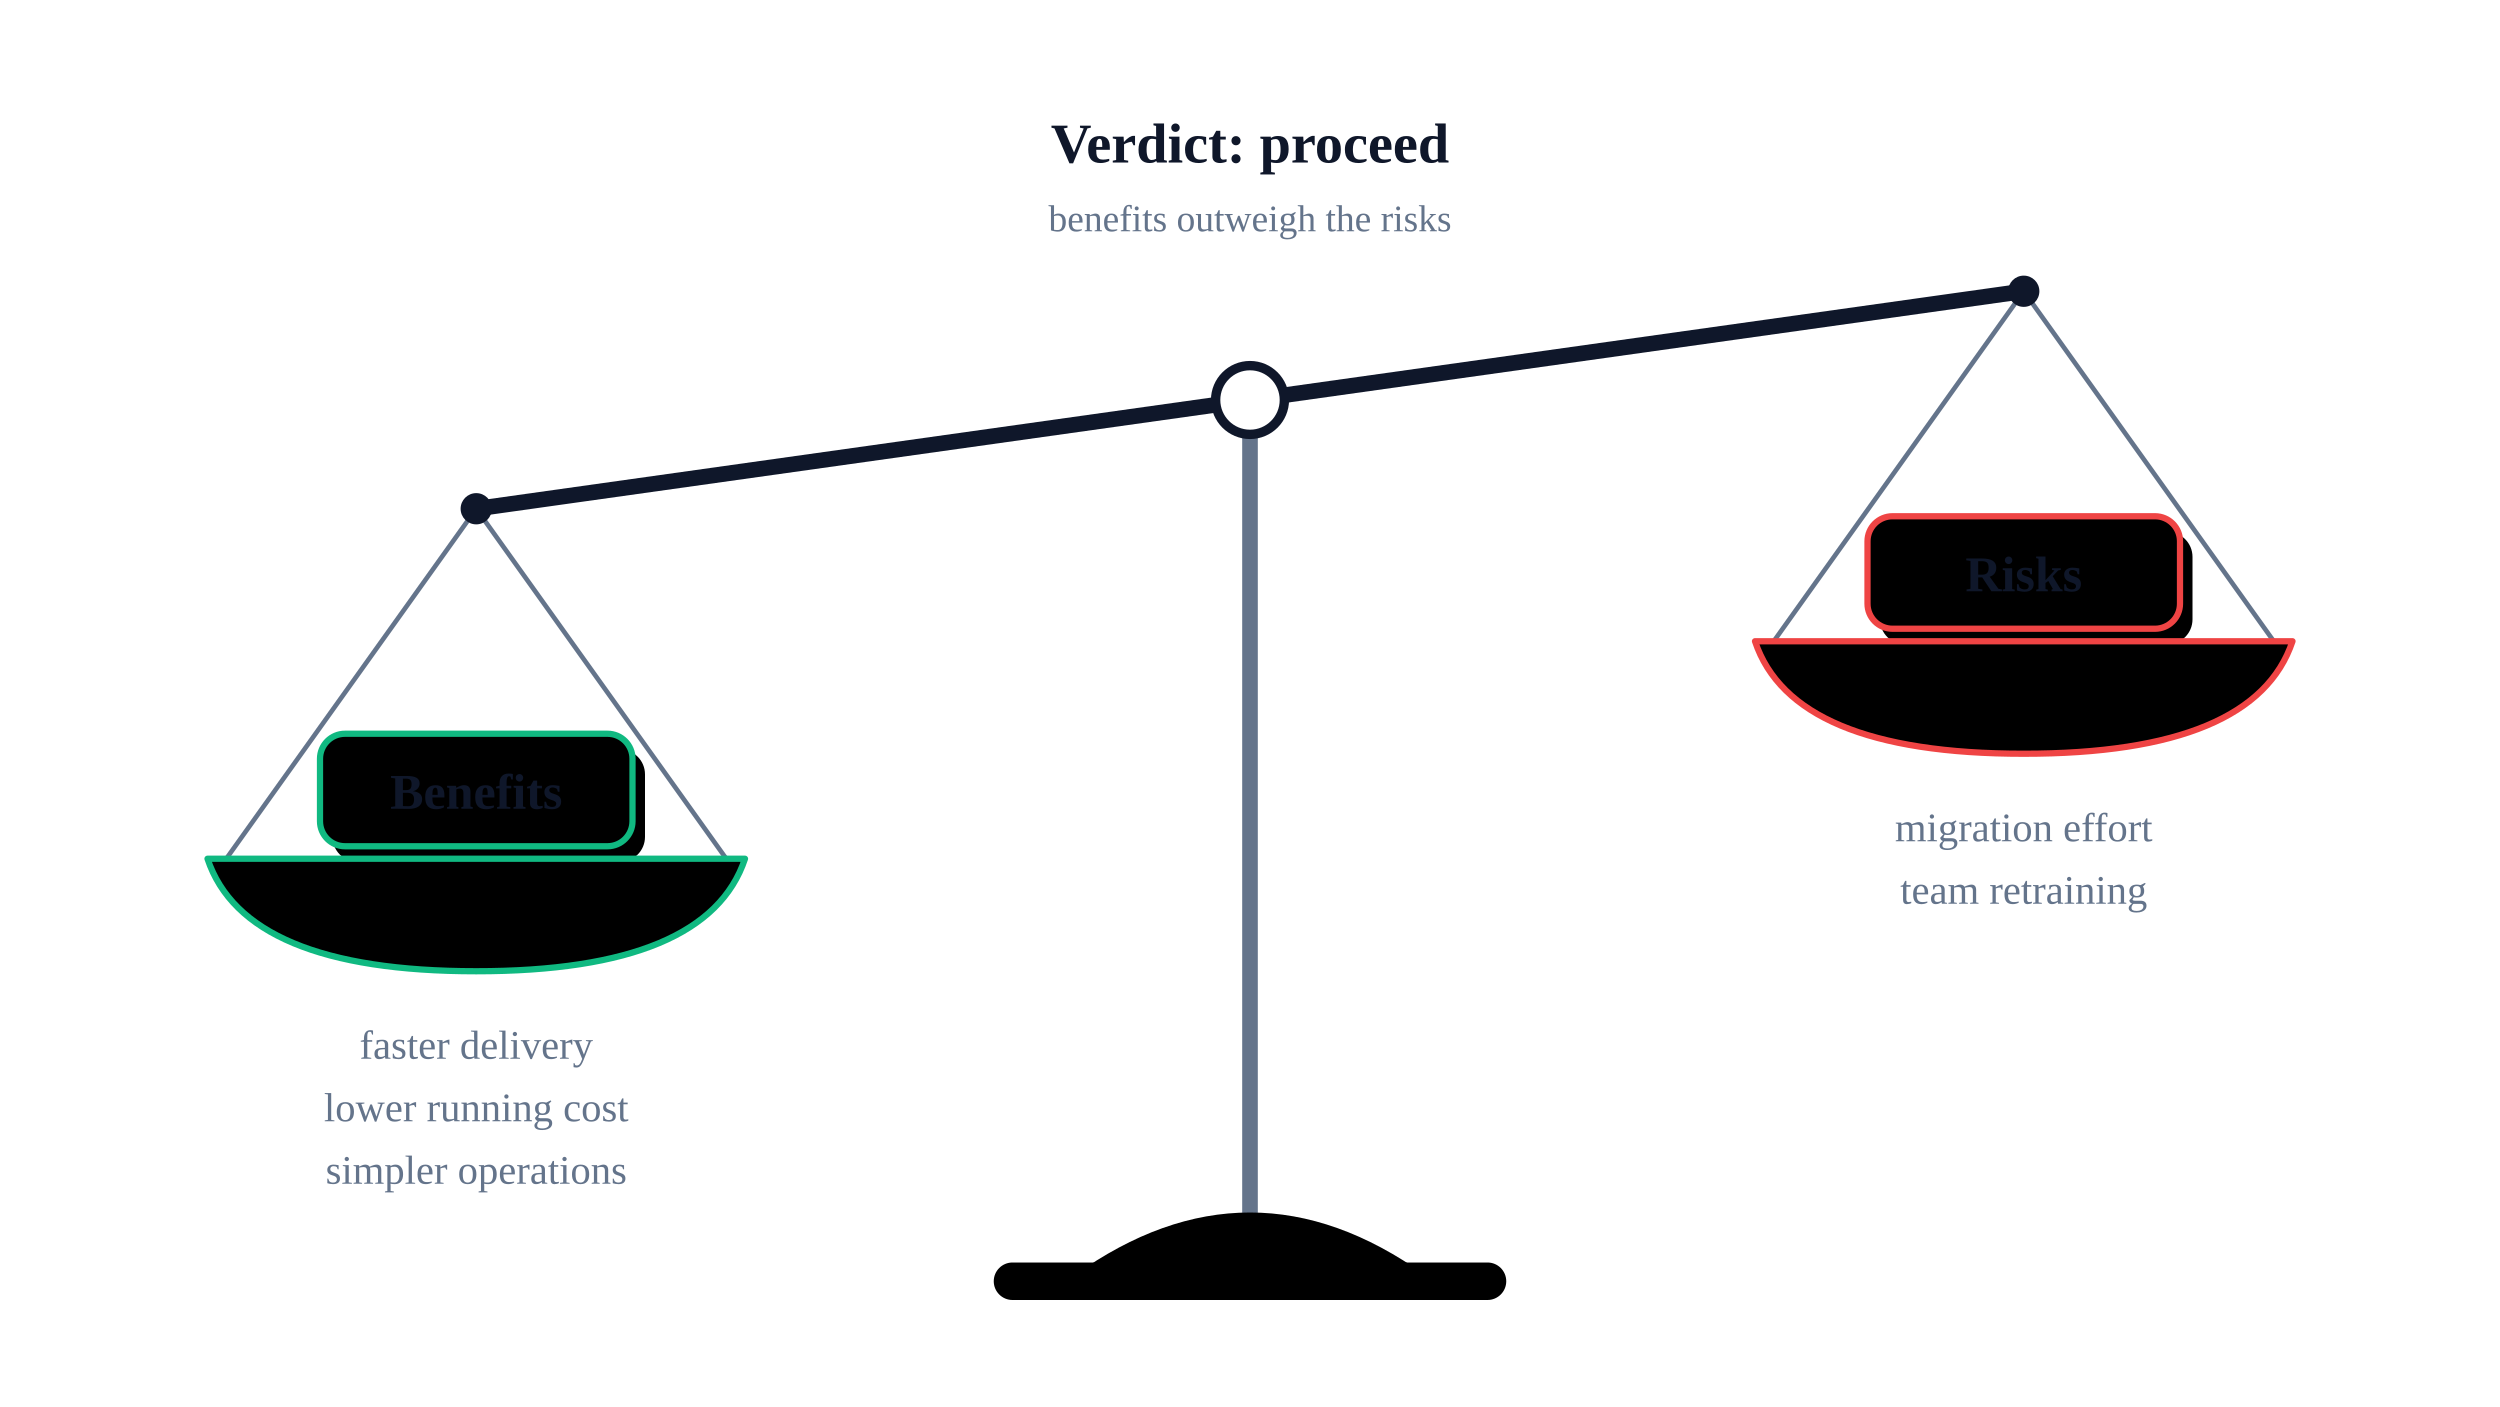
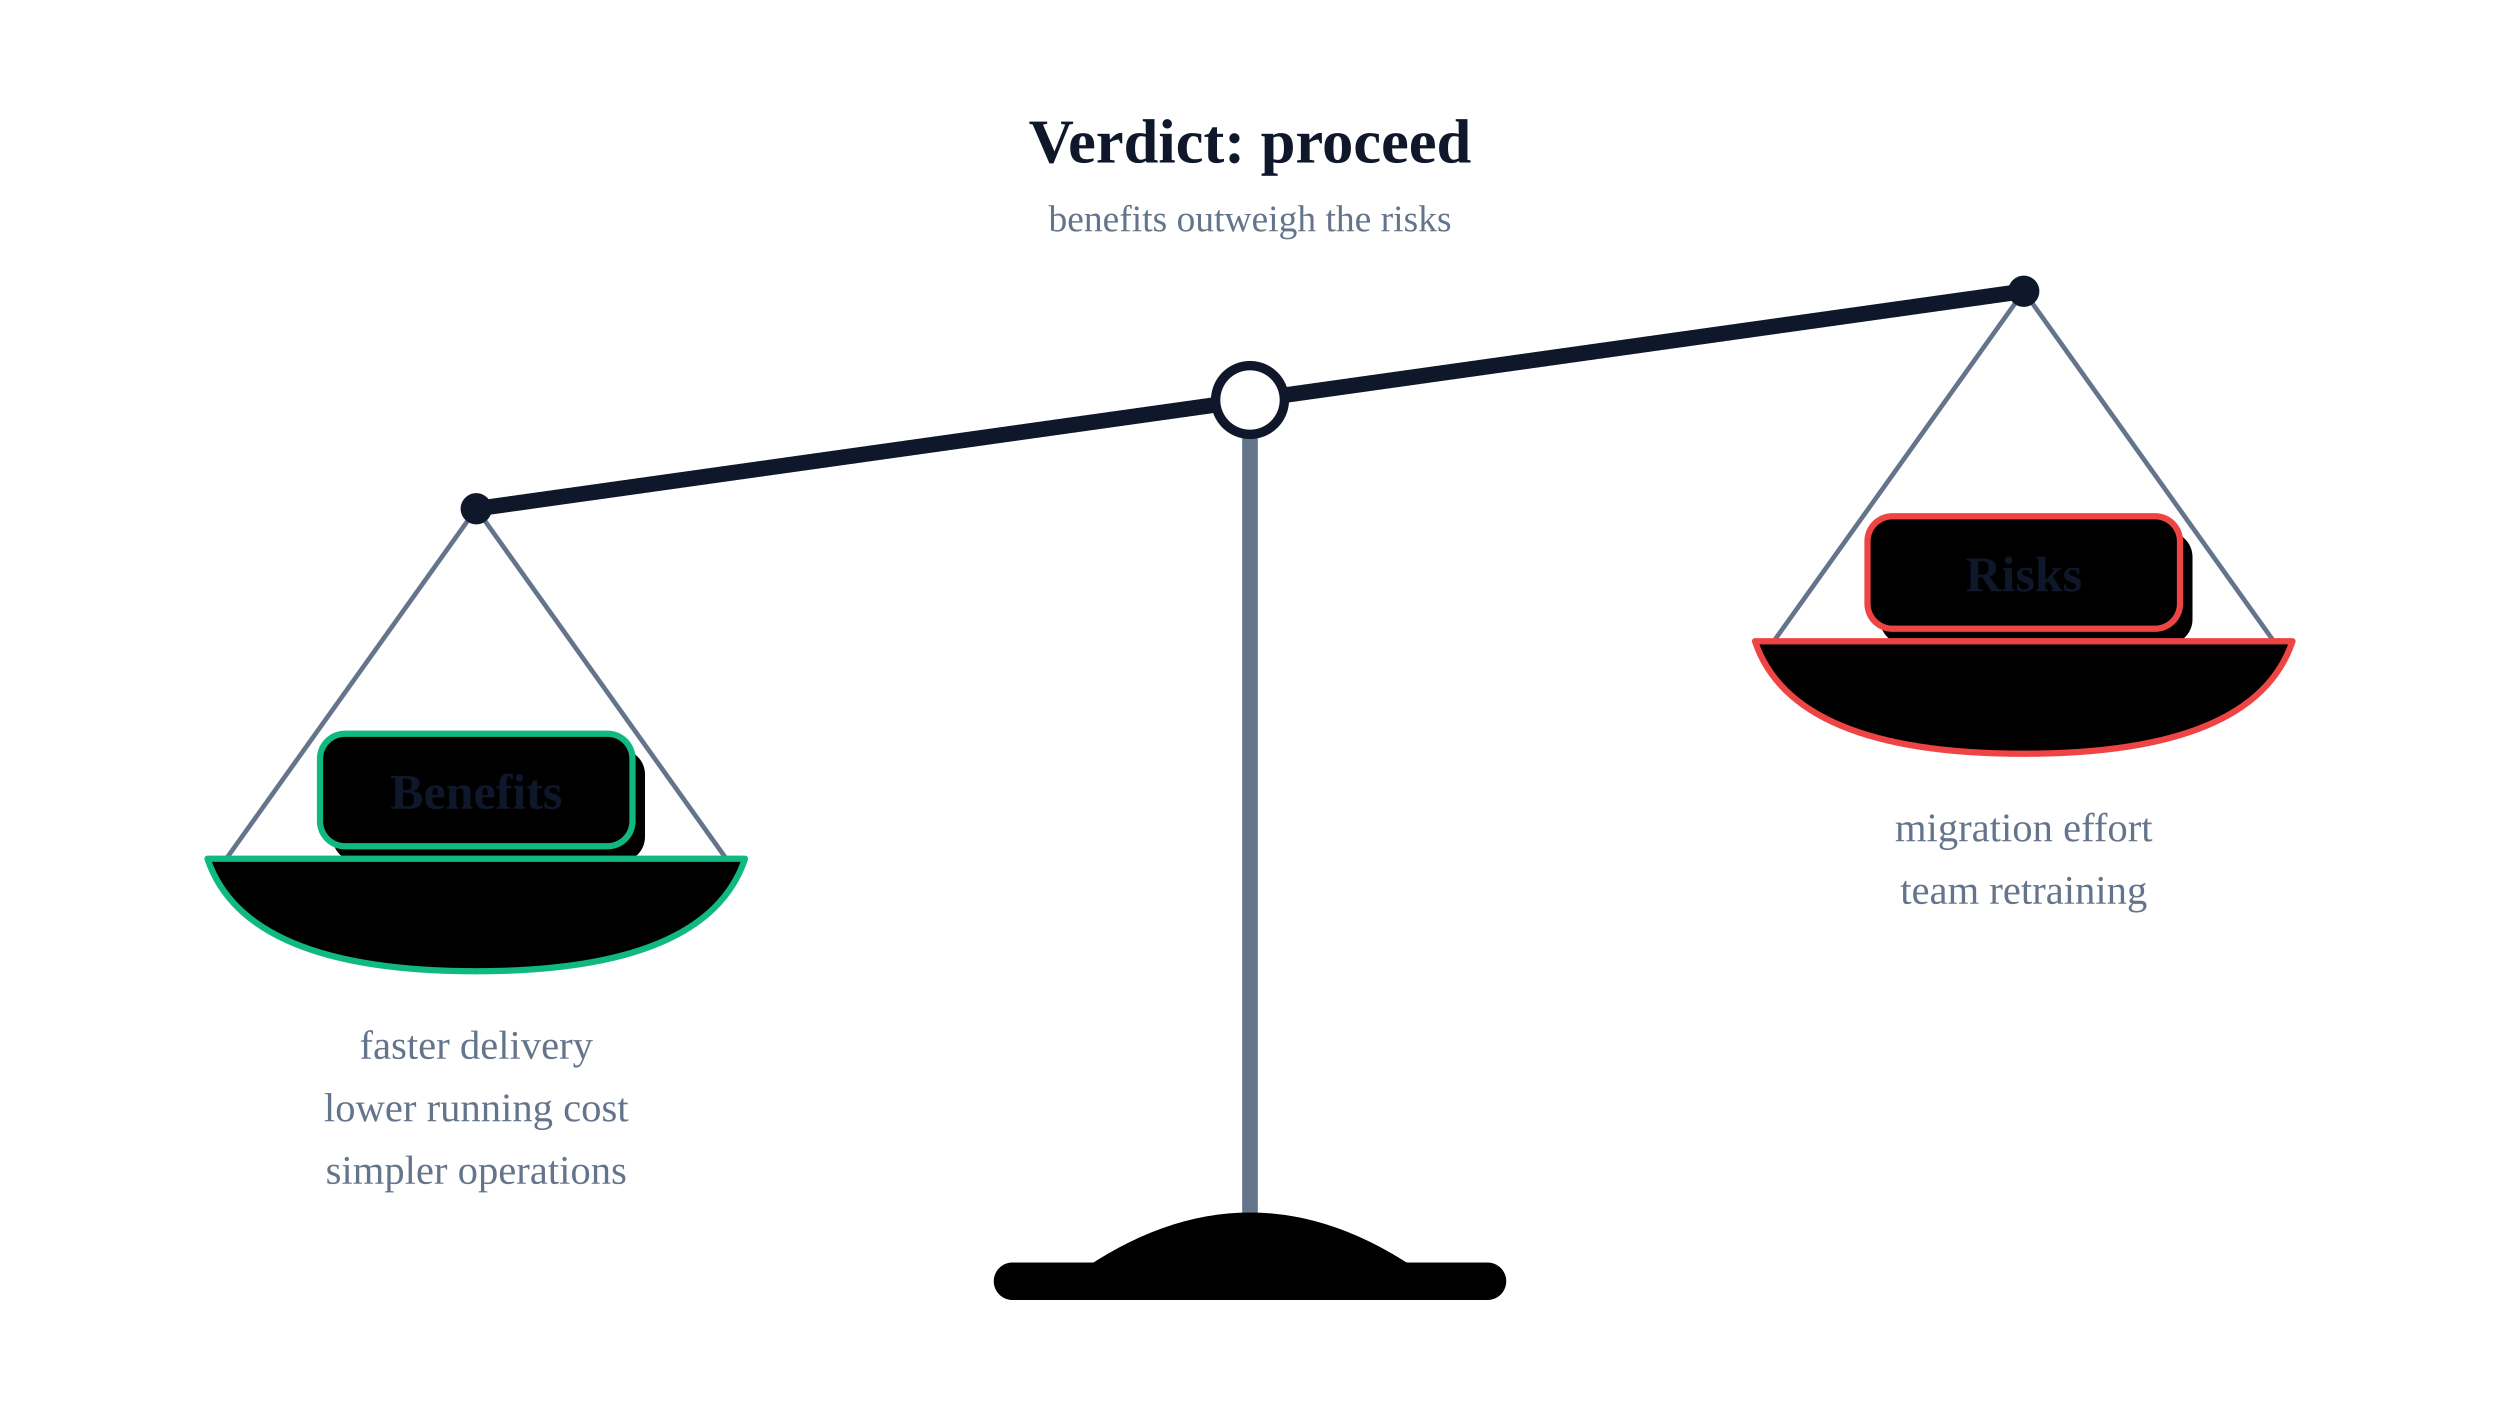
<svg xmlns="http://www.w3.org/2000/svg" viewBox="0 0 800 450" role="img" aria-label="Balance scale tipped toward Benefits on the left, outweighing Risks on the right" style="width:100%;height:auto">
  <line x1="400" y1="128" x2="400" y2="392" style="stroke:var(--text-muted,#64748b);stroke-width:5" stroke-linecap="round" />
  <path d="M 344 408 Q 400 368 456 408 Z" style="fill:color-mix(in srgb, var(--deep-blue,#2c4a7c) 16%, var(--surface,#ffffff));stroke:color-mix(in srgb, var(--deep-blue,#2c4a7c) 55%, var(--text,#0f172a));stroke-width:2" stroke-linejoin="round" />
  <rect x="318" y="404" width="164" height="12" rx="6" style="fill:color-mix(in srgb, var(--deep-blue,#2c4a7c) 55%, var(--text,#0f172a))" />
  <line x1="152.4" y1="162.8" x2="647.6" y2="93.2" style="stroke:var(--text,#0f172a);stroke-width:5" stroke-linecap="round" />
  <circle cx="400" cy="128" r="11" style="fill:var(--surface,#ffffff);stroke:var(--text,#0f172a);stroke-width:3" />
  <g style="stroke:var(--text-muted,#64748b);stroke-width:1.5" fill="none">
    <line x1="152.4" y1="162.8" x2="72.4" y2="274.8" />
    <line x1="152.4" y1="162.8" x2="232.4" y2="274.8" />
  </g>
  <circle cx="152.4" cy="162.8" r="5" style="fill:var(--text,#0f172a)" />
  <rect x="102.4" y="234.8" width="100" height="36" rx="8" transform="translate(4 5)" style="fill:color-mix(in srgb, var(--green,#10b981) 22%, transparent);stroke:color-mix(in srgb, var(--green,#10b981) 45%, transparent);stroke-width:1.5" />
  <rect x="102.4" y="234.8" width="100" height="36" rx="8" style="fill:color-mix(in srgb, var(--green,#10b981) 22%, var(--surface,#ffffff));stroke:var(--green,#10b981);stroke-width:2" />
  <text x="152.4" y="258.8" text-anchor="middle" style="font-family:var(--font-head,ui-sans-serif,system-ui);font-size:16px;font-weight:700;fill:var(--text,#0f172a)">Benefits</text>
  <path d="M 66.4 274.8 H 238.4 Q 226.4 310.8 152.4 310.8 Q 78.4 310.8 66.4 274.8 Z" style="fill:color-mix(in srgb, var(--green,#10b981) 30%, var(--surface,#ffffff));stroke:var(--green,#10b981);stroke-width:2" stroke-linejoin="round" />
  <text x="152.4" y="338.8" text-anchor="middle" style="font-family:var(--font-sans,ui-sans-serif,system-ui);font-size:13px;fill:var(--text-muted,#64748b)">faster delivery</text>
  <text x="152.4" y="358.8" text-anchor="middle" style="font-family:var(--font-sans,ui-sans-serif,system-ui);font-size:13px;fill:var(--text-muted,#64748b)">lower running cost</text>
  <text x="152.4" y="378.8" text-anchor="middle" style="font-family:var(--font-sans,ui-sans-serif,system-ui);font-size:13px;fill:var(--text-muted,#64748b)">simpler operations</text>
  <g style="stroke:var(--text-muted,#64748b);stroke-width:1.5" fill="none">
    <line x1="647.6" y1="93.2" x2="567.6" y2="205.2" />
    <line x1="647.6" y1="93.2" x2="727.6" y2="205.2" />
  </g>
  <circle cx="647.6" cy="93.2" r="5" style="fill:var(--text,#0f172a)" />
  <rect x="597.6" y="165.2" width="100" height="36" rx="8" transform="translate(4 5)" style="fill:color-mix(in srgb, var(--coral,#ef4444) 22%, transparent);stroke:color-mix(in srgb, var(--coral,#ef4444) 45%, transparent);stroke-width:1.5" />
  <rect x="597.6" y="165.2" width="100" height="36" rx="8" style="fill:color-mix(in srgb, var(--coral,#ef4444) 22%, var(--surface,#ffffff));stroke:var(--coral,#ef4444);stroke-width:2" />
  <text x="647.6" y="189.2" text-anchor="middle" style="font-family:var(--font-head,ui-sans-serif,system-ui);font-size:16px;font-weight:700;fill:var(--text,#0f172a)">Risks</text>
  <path d="M 561.6 205.2 H 733.6 Q 721.6 241.2 647.6 241.2 Q 573.6 241.2 561.6 205.2 Z" style="fill:color-mix(in srgb, var(--coral,#ef4444) 30%, var(--surface,#ffffff));stroke:var(--coral,#ef4444);stroke-width:2" stroke-linejoin="round" />
  <text x="647.6" y="269.2" text-anchor="middle" style="font-family:var(--font-sans,ui-sans-serif,system-ui);font-size:13px;fill:var(--text-muted,#64748b)">migration effort</text>
  <text x="647.6" y="289.2" text-anchor="middle" style="font-family:var(--font-sans,ui-sans-serif,system-ui);font-size:13px;fill:var(--text-muted,#64748b)">team retraining</text>
-   <text x="400" y="52" text-anchor="middle" style="font-family:var(--font-head,ui-sans-serif,system-ui);font-size:18px;font-weight:700;fill:var(--text,#0f172a)">Verdict: proceed</text>
+   <text x="400" y="52" text-anchor="middle" style="font-family:var(--font-head,ui-sans-serif,system-ui);font-size:20px;font-weight:700;fill:var(--text,#0f172a)">Verdict: proceed</text>
  <text x="400" y="74" text-anchor="middle" style="font-family:var(--font-sans,ui-sans-serif,system-ui);font-size:12px;fill:var(--text-muted,#64748b)">benefits outweigh the risks</text>
</svg>
